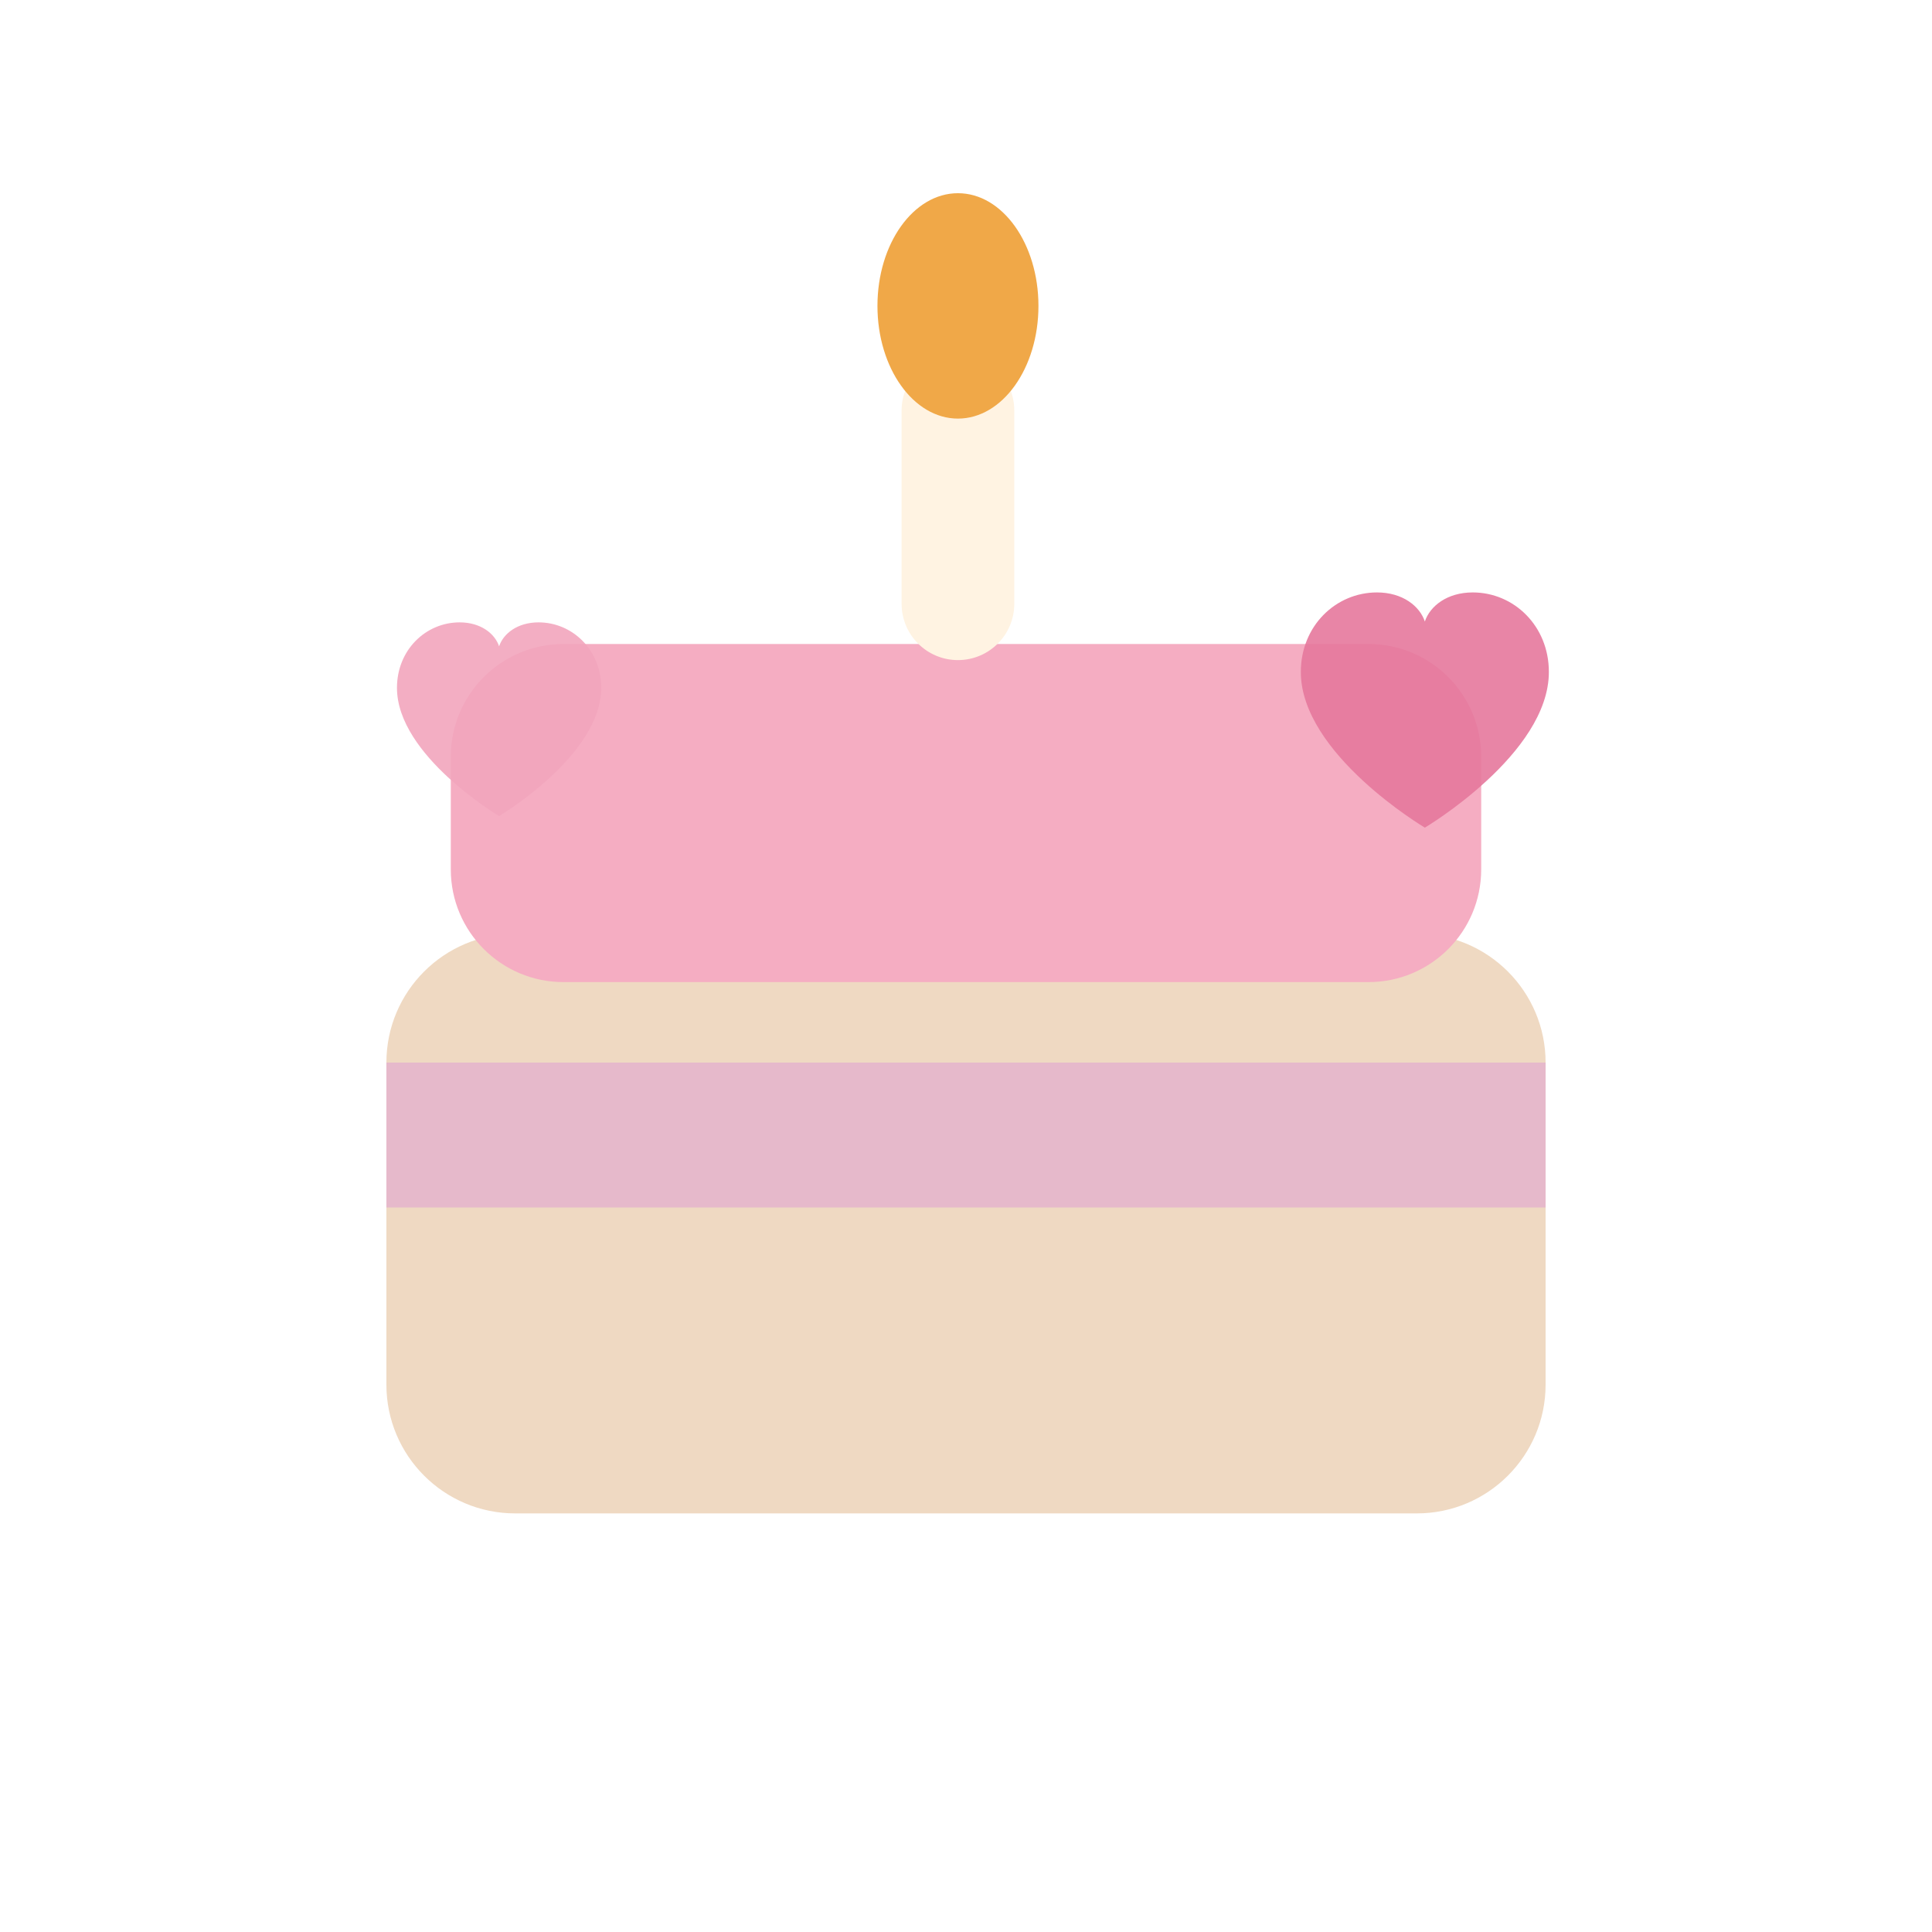
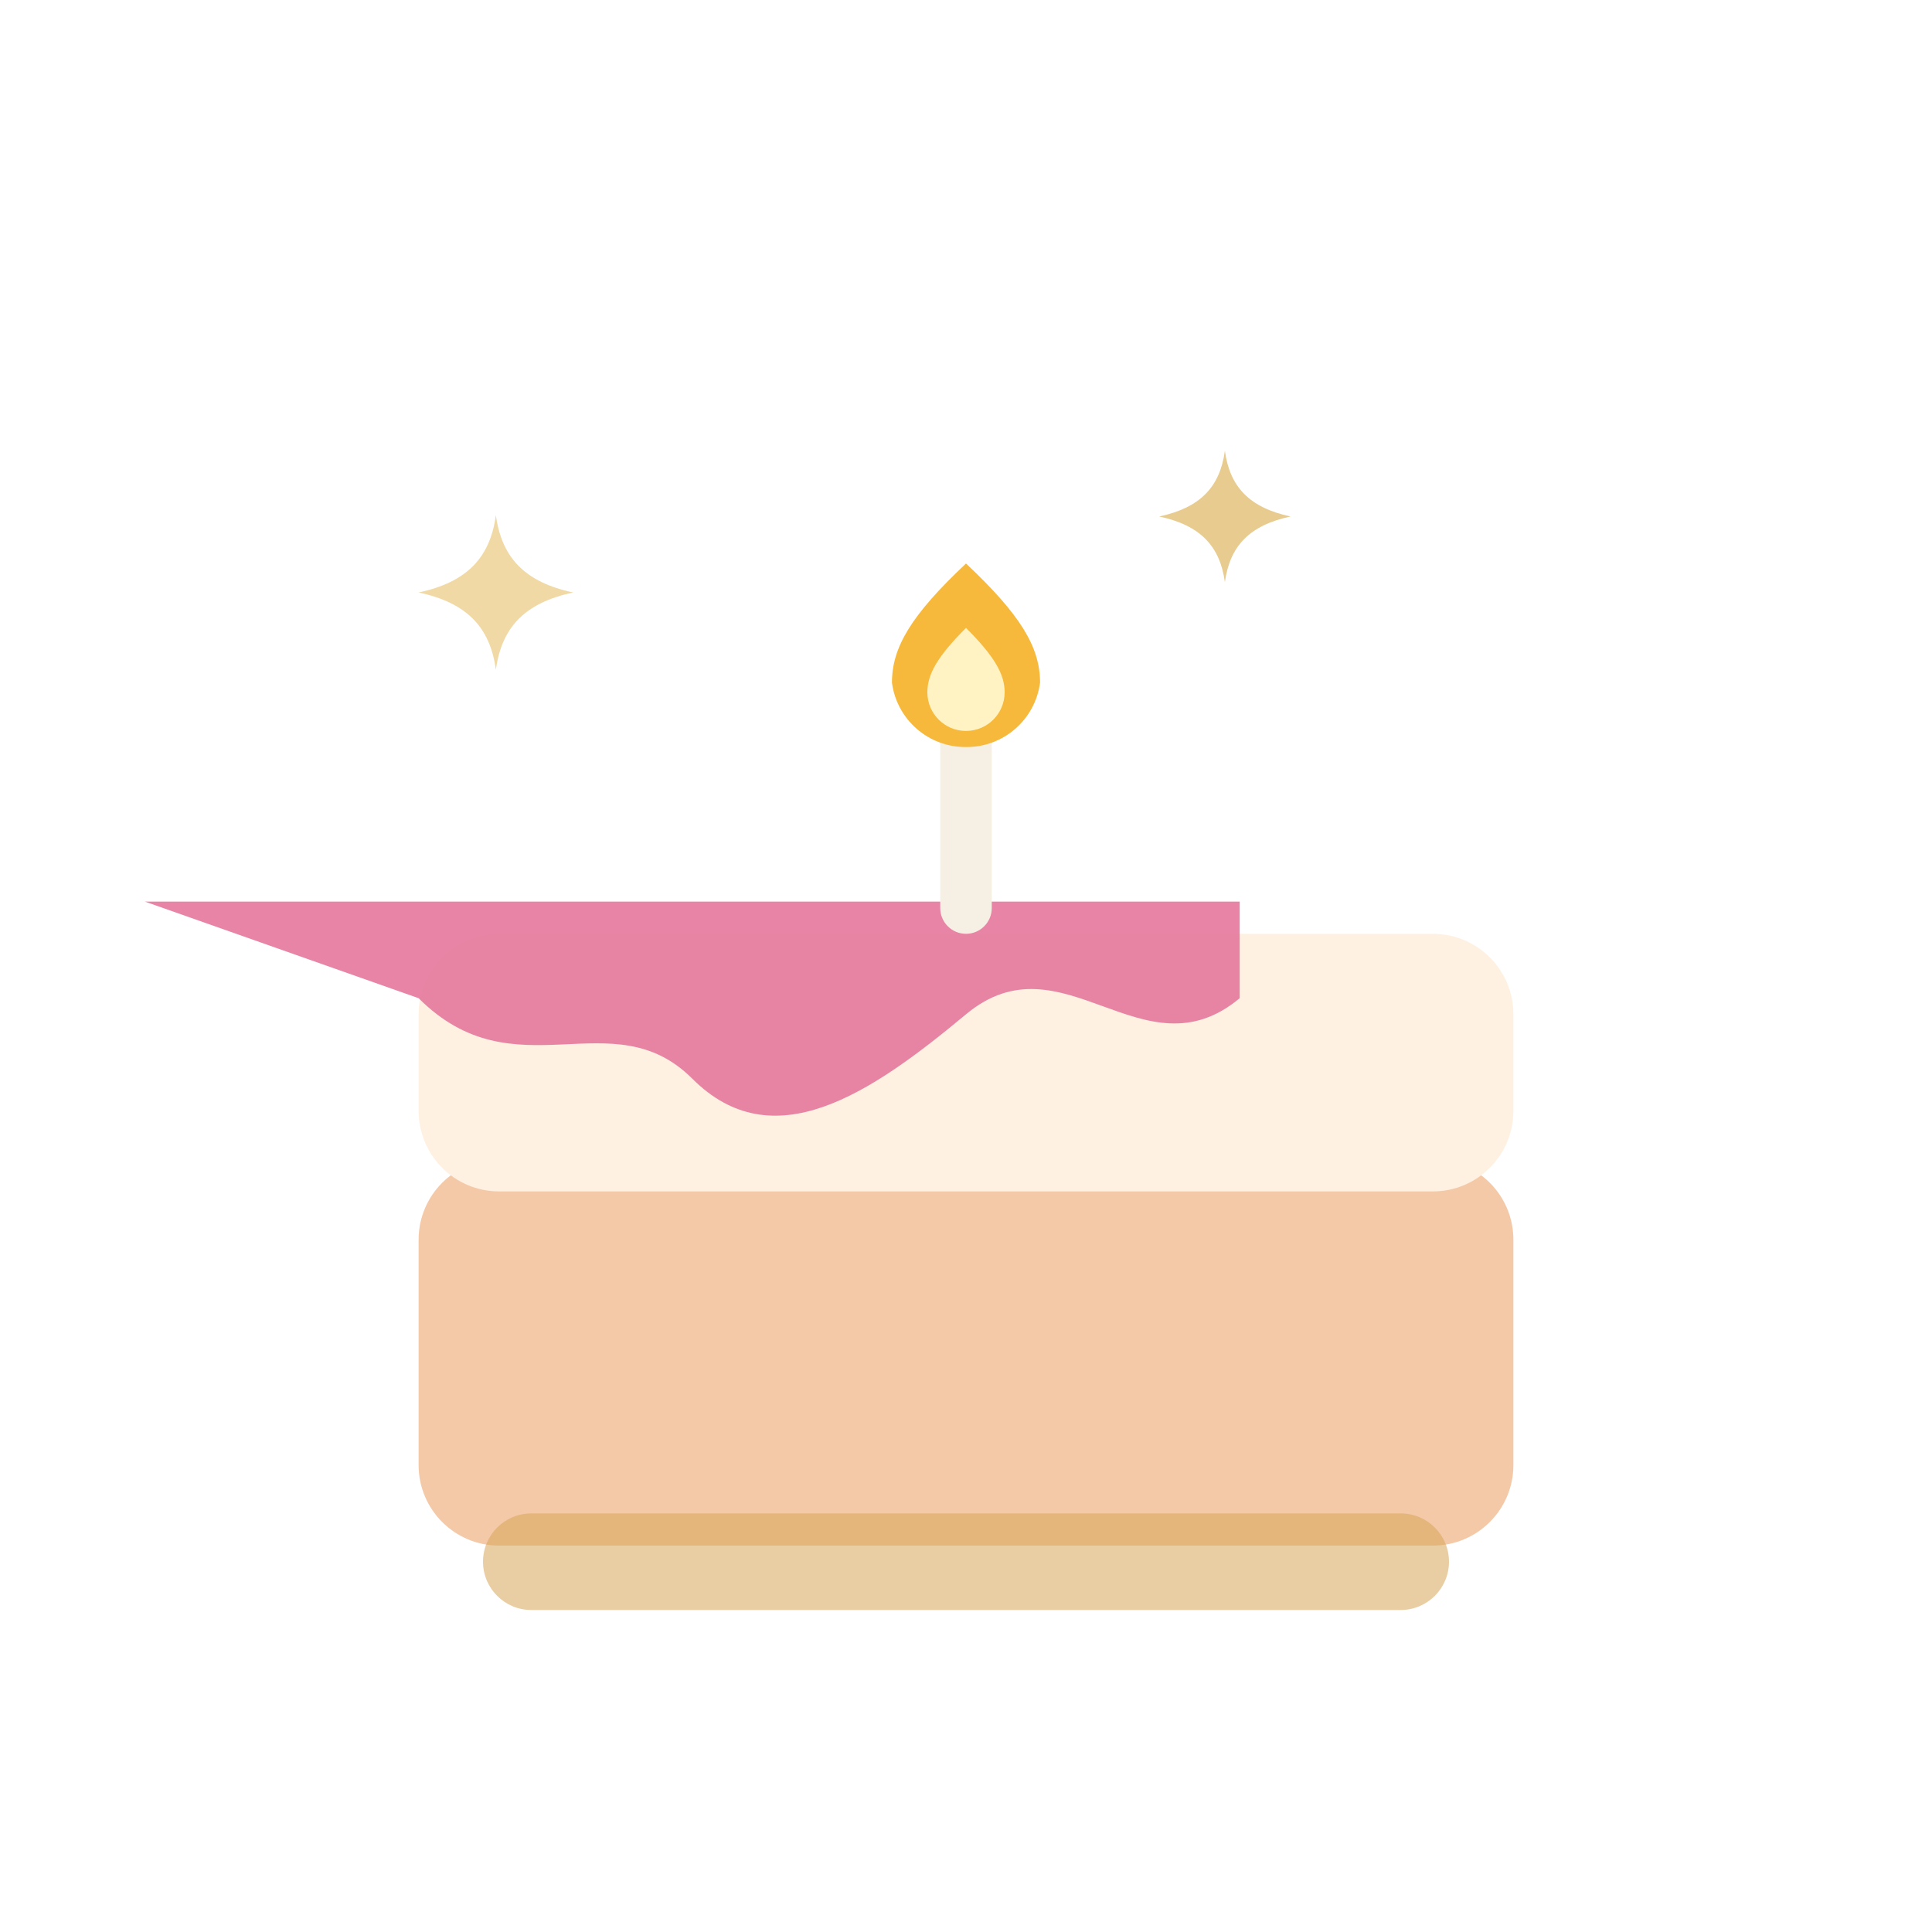
- <svg xmlns="http://www.w3.org/2000/svg" viewBox="0 0 120 120" width="120" height="120" role="img">
-   <style>
- 
-   @keyframes bob   { 0%,100% { transform: translateY(0) } 50% { transform: translateY(-7px) } }
-   @keyframes rise  { 0% { transform: translateY(10px); opacity: .55 } 50% { opacity: 1 } 100% { transform: translateY(-16px); opacity: .2 } }
-   @keyframes tw    { 0%,100% { opacity: .55; transform: scale(.9) } 50% { opacity: 1; transform: scale(1.15) } }
-   @keyframes sway  { 0%,100% { transform: rotate(-6deg) } 50% { transform: rotate(6deg) } }
-   @keyframes drift { 0% { transform: translateY(-6px) rotate(-8deg) } 100% { transform: translateY(10px) rotate(8deg) } }
-   @keyframes pop   { 0%,100% { transform: scale(1) } 45% { transform: scale(1.1) } }
- 
-   .bob   { animation: bob 3.2s ease-in-out infinite; transform-origin: center }
-   .rise  { animation: rise 2.8s ease-in-out infinite; transform-origin: center }
-   .tw    { animation: tw 2.1s ease-in-out infinite; transform-origin: center }
-   .sway  { animation: sway 2.6s ease-in-out infinite; transform-origin: 50% 90% }
-   .drift { animation: drift 3.4s ease-in-out infinite alternate; transform-origin: center }
-   .pop   { animation: pop 2.4s ease-in-out infinite; transform-origin: center }
- 
-   /* Motion is decoration; the composition above already reads without it. */
-   @media (prefers-reduced-motion: reduce) {
-     .bob, .rise, .tw, .sway, .drift, .pop { animation: none }
-   }
- </style>
-   <g class="pop">
-     <rect x="24" y="58" width="72" height="36" rx="8" fill="#efd9c2" />
-     <path d="M24 66h72v9H24z" fill="#e6b9cb" />
-     <rect x="28" y="40" width="64" height="21" rx="7" fill="#f5adc2" />
-     <rect x="56" y="22" width="7" height="19" rx="3.5" fill="#fff3e2" />
-     <ellipse cx="59.5" cy="19" rx="5" ry="7" fill="#f0a848" />
+ <svg xmlns="http://www.w3.org/2000/svg" viewBox="0 0 120 120" width="120" height="120" role="img" aria-label="Happy cake">
+   <g transform="translate(60 96)">
+     <g>
+       <animateTransform attributeName="transform" type="translate" values="0 0; 0 -4; 0 0" dur="3.4s" repeatCount="indefinite" calcMode="spline" keySplines="0.4 0 0.6 1; 0.4 0 0.6 1" keyTimes="0;0.5;1" />
+       <rect x="-34" y="-24" width="68" height="24" rx="5" fill="#f4c9a8" />
+       <rect x="-34" y="-38" width="68" height="16" rx="5" fill="#fff1e2" />
+       <path d="M-34 -34c6 6 12 0 17 5s11 1 17-4 11 4 17-1v-6h-68Z" fill="#e5789c" opacity=".9" />
+       <rect x="-30" y="-2" width="60" height="6" rx="3" fill="#d8a657" opacity=".55" />
+       <rect x="-1.6" y="-52" width="3.2" height="14" rx="1.6" fill="#f6f0e4" />
+       <g transform="translate(0 -54)">
+         <path d="M0 -7c3.4 3.2 4.6 5.2 4.6 7.4A4.6 4.6 0 0 1 0 4.4 4.6 4.6 0 0 1-4.6 0.4C-4.6-1.8-3.4-3.8 0-7Z" fill="#f6b93b">
+           <animateTransform attributeName="transform" type="scale" values="1 1; 0.86 1.18; 1.06 0.94; 1 1" dur="0.55s" repeatCount="indefinite" />
+           <animate attributeName="opacity" values="1;0.82;1" dur="0.55s" repeatCount="indefinite" />
+         </path>
+         <path d="M0 -3c1.8 1.8 2.4 2.9 2.4 4A2.4 2.4 0 0 1 0 3.4 2.4 2.4 0 0 1-2.4 1C-2.4-0.1-1.8-1.2 0-3Z" fill="#fff3c4">
+           <animateTransform attributeName="transform" type="scale" values="1 1; 0.8 1.2; 1 1" dur="0.4s" repeatCount="indefinite" />
+         </path>
+       </g>
+     </g>
  </g>
-   <g class="rise" style="animation-delay:.3s">
-     <path transform="translate(80 36) scale(0.53125)" opacity="0.9" d="M16 29S1.5 20.4 1.5 10.8C1.5 5.4 5.6 1.5 10.4 1.5c3 0 5 1.6 5.6 3.4C16.6 3.1 18.6 1.5 21.6 1.5c4.8 0 8.9 3.9 8.9 9.3C30.5 20.4 16 29 16 29Z" fill="#e5789c" />
+   <g transform="translate(38 44)">
+     <path d="M12 0c.9 6.6 4.5 10.4 12 12-7.5 1.6-11.1 5.4-12 12-.9-6.6-4.5-10.4-12-12C7.5 10.4 11.1 6.6 12 0Z" transform="translate(-12 -12) scale(0.4)" fill="#f0d9a4">
+       <animate attributeName="opacity" values="0.3;1;0.3" dur="1.9s" repeatCount="indefinite" />
+     </path>
  </g>
-   <g class="rise" style="animation-delay:1.4s">
-     <path transform="translate(24 38) scale(0.4375)" opacity="0.9" d="M16 29S1.5 20.4 1.5 10.8C1.5 5.4 5.6 1.5 10.4 1.5c3 0 5 1.6 5.6 3.4C16.6 3.1 18.6 1.5 21.6 1.5c4.8 0 8.9 3.9 8.9 9.3C30.5 20.4 16 29 16 29Z" fill="#f2a5bd" />
+   <g transform="translate(84 40)">
+     <path d="M12 0c.9 6.6 4.5 10.4 12 12-7.5 1.6-11.1 5.4-12 12-.9-6.6-4.5-10.4-12-12C7.5 10.4 11.1 6.6 12 0Z" transform="translate(-12 -12) scale(0.34)" fill="#e8cb8e">
+       <animate attributeName="opacity" values="0.3;1;0.3" dur="2.3s" begin="-0.8s" repeatCount="indefinite" />
+     </path>
  </g>
</svg>
